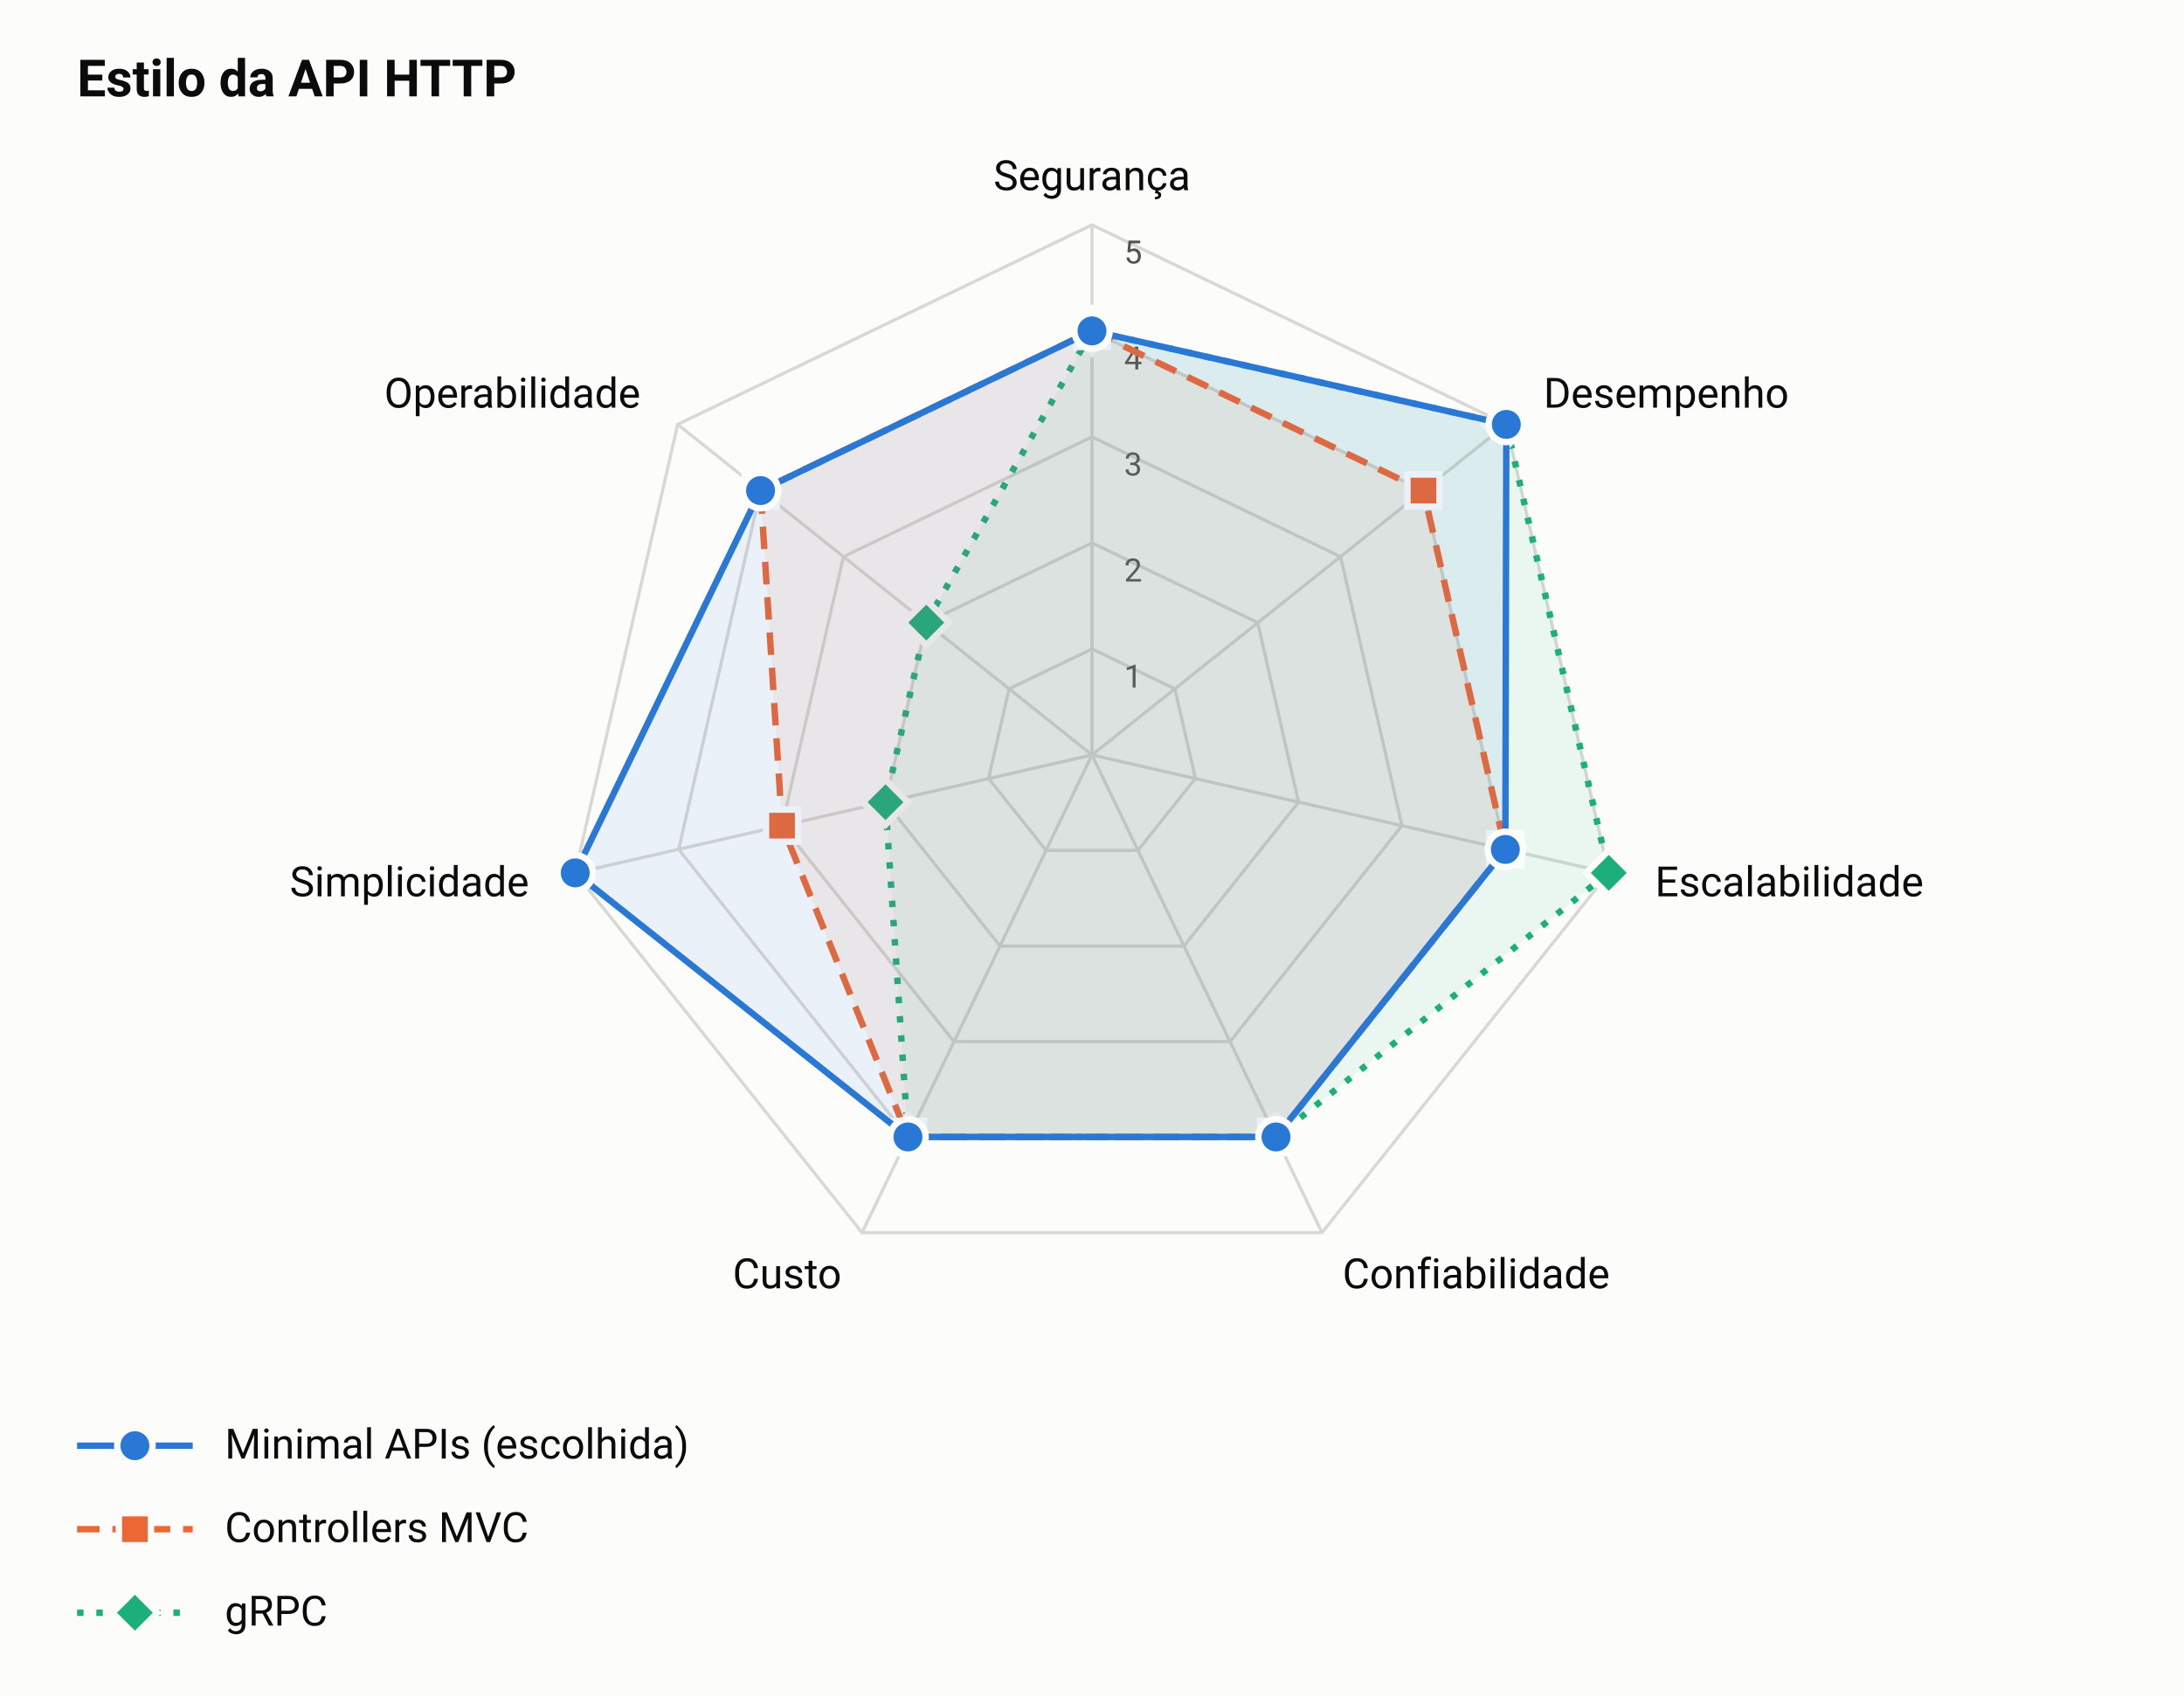
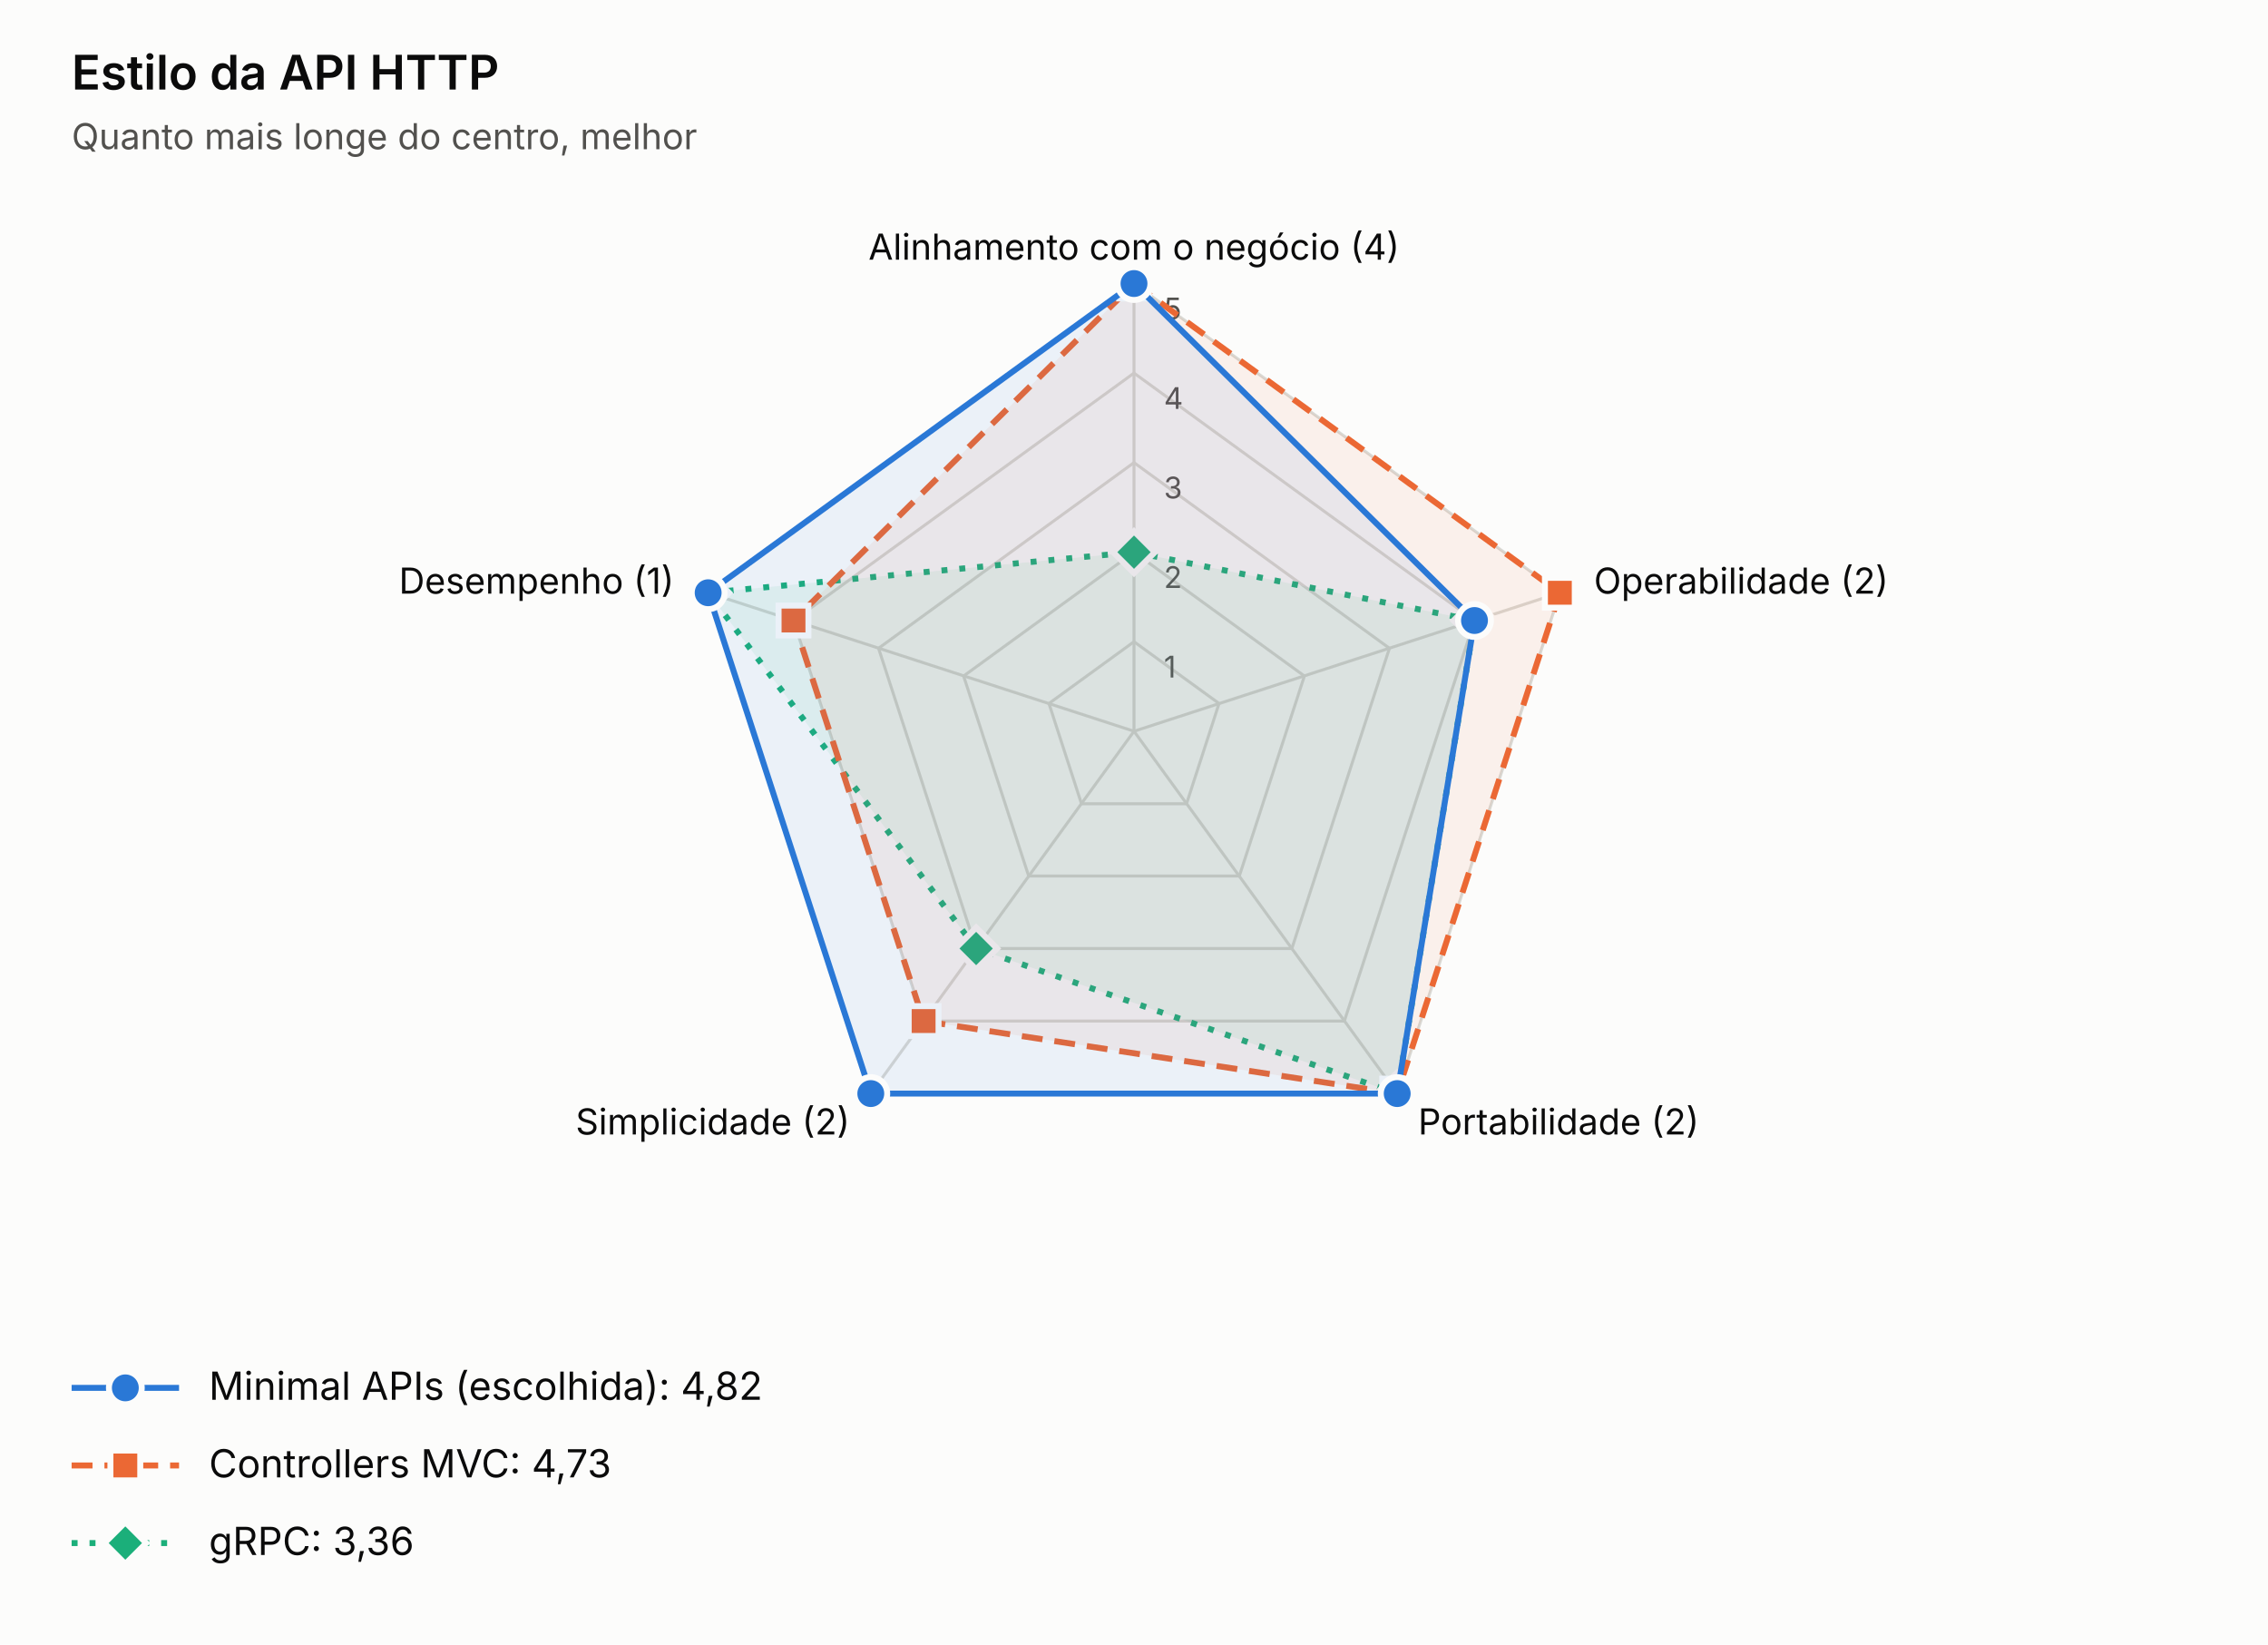
- <svg xmlns="http://www.w3.org/2000/svg" viewBox="0 0 680 528" role="img" aria-label="Estilo da API HTTP" font-family="-apple-system, 'Segoe UI', Roboto, Helvetica, Arial, sans-serif">
-   <rect width="680" height="528" fill="#fcfcfb" />
+ <svg xmlns="http://www.w3.org/2000/svg" viewBox="0 0 760 551" role="img" aria-label="Estilo da API HTTP" font-family="-apple-system, BlinkMacSystemFont, 'Segoe UI', sans-serif">
+   <rect width="760" height="551" fill="#fcfcfb" />
  <text x="24" y="30" font-size="16" font-weight="600" fill="#0b0b0b">Estilo da API HTTP</text>
-   <polygon points="340.0,202.0 365.8,214.4 372.2,242.3 354.3,264.7 325.7,264.7 307.8,242.3 314.2,214.4" fill="none" stroke="#d9d8d3" stroke-width="1" />
-   <text x="350.0" y="214.0" font-size="10" fill="#52514e">1</text>
-   <polygon points="340.0,169.0 391.6,193.8 404.3,249.7 368.6,294.5 311.4,294.5 275.7,249.7 288.4,193.8" fill="none" stroke="#d9d8d3" stroke-width="1" />
-   <text x="350.0" y="181.0" font-size="10" fill="#52514e">2</text>
-   <polygon points="340.0,136.0 417.4,173.3 436.5,257.0 383.0,324.2 297.0,324.2 243.5,257.0 262.6,173.3" fill="none" stroke="#d9d8d3" stroke-width="1" />
-   <text x="350.0" y="148.0" font-size="10" fill="#52514e">3</text>
-   <polygon points="340.0,103.0 443.2,152.7 468.7,264.4 397.3,353.9 282.7,353.9 211.3,264.4 236.8,152.7" fill="none" stroke="#d9d8d3" stroke-width="1" />
-   <text x="350.0" y="115.0" font-size="10" fill="#52514e">4</text>
-   <polygon points="340.0,70.0 469.0,132.1 500.9,271.7 411.6,383.7 268.4,383.7 179.1,271.7 211.0,132.1" fill="none" stroke="#d9d8d3" stroke-width="1" />
-   <text x="350.0" y="82.0" font-size="10" fill="#52514e">5</text>
-   <line x1="340" y1="235" x2="340.0" y2="70.0" stroke="#d9d8d3" stroke-width="1" />
-   <text x="340.0" y="59.2" text-anchor="middle" font-size="13" fill="#0b0b0b">Segurança</text>
-   <line x1="340" y1="235" x2="469.0" y2="132.1" stroke="#d9d8d3" stroke-width="1" />
-   <text x="480.6" y="126.9" text-anchor="start" font-size="13" fill="#0b0b0b">Desempenho</text>
-   <line x1="340" y1="235" x2="500.9" y2="271.7" stroke="#d9d8d3" stroke-width="1" />
-   <text x="515.3" y="279.0" text-anchor="start" font-size="13" fill="#0b0b0b">Escalabilidade</text>
-   <line x1="340" y1="235" x2="411.6" y2="383.7" stroke="#d9d8d3" stroke-width="1" />
-   <text x="418.0" y="401.0" text-anchor="start" font-size="13" fill="#0b0b0b">Confiabilidade</text>
-   <line x1="340" y1="235" x2="268.4" y2="383.7" stroke="#d9d8d3" stroke-width="1" />
-   <text x="262.0" y="401.0" text-anchor="end" font-size="13" fill="#0b0b0b">Custo</text>
-   <line x1="340" y1="235" x2="179.1" y2="271.7" stroke="#d9d8d3" stroke-width="1" />
-   <text x="164.7" y="279.0" text-anchor="end" font-size="13" fill="#0b0b0b">Simplicidade</text>
-   <line x1="340" y1="235" x2="211.0" y2="132.1" stroke="#d9d8d3" stroke-width="1" />
-   <text x="199.4" y="126.9" text-anchor="end" font-size="13" fill="#0b0b0b">Operabilidade</text>
-   <polygon points="340.0,103.0 469.0,132.1 500.9,271.7 397.3,353.9 282.7,353.9 275.7,249.7 288.4,193.8" fill="#1baf7a" fill-opacity="0.08" stroke="#1baf7a" stroke-width="2" stroke-linejoin="round" stroke-dasharray="2 4" />
-   <polygon points="340.0,96.0 347.0,103.0 340.0,110.0 333.0,103.0" fill="#1baf7a" stroke="#fcfcfb" stroke-width="2" />
-   <polygon points="469.0,125.1 476.0,132.1 469.0,139.1 462.0,132.1" fill="#1baf7a" stroke="#fcfcfb" stroke-width="2" />
-   <polygon points="500.9,264.7 507.9,271.7 500.9,278.7 493.9,271.7" fill="#1baf7a" stroke="#fcfcfb" stroke-width="2" />
-   <polygon points="397.3,346.9 404.3,353.9 397.3,360.9 390.3,353.9" fill="#1baf7a" stroke="#fcfcfb" stroke-width="2" />
-   <polygon points="282.7,346.9 289.7,353.9 282.7,360.9 275.7,353.9" fill="#1baf7a" stroke="#fcfcfb" stroke-width="2" />
-   <polygon points="275.7,242.7 282.7,249.7 275.7,256.7 268.7,249.7" fill="#1baf7a" stroke="#fcfcfb" stroke-width="2" />
-   <polygon points="288.4,186.8 295.4,193.8 288.4,200.8 281.4,193.8" fill="#1baf7a" stroke="#fcfcfb" stroke-width="2" />
-   <polygon points="340.0,103.0 443.2,152.7 468.7,264.4 397.3,353.9 282.7,353.9 243.5,257.0 236.8,152.7" fill="#eb6834" fill-opacity="0.08" stroke="#eb6834" stroke-width="2" stroke-linejoin="round" stroke-dasharray="7 4" />
-   <rect x="335.0" y="98.0" width="10" height="10" fill="#eb6834" stroke="#fcfcfb" stroke-width="2" />
-   <rect x="438.2" y="147.7" width="10" height="10" fill="#eb6834" stroke="#fcfcfb" stroke-width="2" />
-   <rect x="463.7" y="259.4" width="10" height="10" fill="#eb6834" stroke="#fcfcfb" stroke-width="2" />
-   <rect x="392.3" y="348.9" width="10" height="10" fill="#eb6834" stroke="#fcfcfb" stroke-width="2" />
-   <rect x="277.7" y="348.9" width="10" height="10" fill="#eb6834" stroke="#fcfcfb" stroke-width="2" />
-   <rect x="238.5" y="252.0" width="10" height="10" fill="#eb6834" stroke="#fcfcfb" stroke-width="2" />
-   <rect x="231.8" y="147.7" width="10" height="10" fill="#eb6834" stroke="#fcfcfb" stroke-width="2" />
-   <polygon points="340.0,103.0 469.0,132.1 468.7,264.4 397.3,353.9 282.7,353.9 179.1,271.7 236.8,152.7" fill="#2a78d6" fill-opacity="0.08" stroke="#2a78d6" stroke-width="2" stroke-linejoin="round" />
-   <circle cx="340.0" cy="103.0" r="5.5" fill="#2a78d6" stroke="#fcfcfb" stroke-width="2" />
-   <circle cx="469.0" cy="132.1" r="5.5" fill="#2a78d6" stroke="#fcfcfb" stroke-width="2" />
-   <circle cx="468.7" cy="264.4" r="5.5" fill="#2a78d6" stroke="#fcfcfb" stroke-width="2" />
-   <circle cx="397.3" cy="353.9" r="5.5" fill="#2a78d6" stroke="#fcfcfb" stroke-width="2" />
-   <circle cx="282.7" cy="353.9" r="5.5" fill="#2a78d6" stroke="#fcfcfb" stroke-width="2" />
-   <circle cx="179.1" cy="271.7" r="5.5" fill="#2a78d6" stroke="#fcfcfb" stroke-width="2" />
-   <circle cx="236.8" cy="152.7" r="5.5" fill="#2a78d6" stroke="#fcfcfb" stroke-width="2" />
-   <line x1="24" y1="450" x2="60" y2="450" stroke="#2a78d6" stroke-width="2" />
-   <circle cx="42.0" cy="450.0" r="5.5" fill="#2a78d6" stroke="#fcfcfb" stroke-width="2" />
-   <text x="70" y="454" font-size="13" fill="#0b0b0b">Minimal APIs (escolhida)</text>
-   <line x1="24" y1="476" x2="60" y2="476" stroke="#eb6834" stroke-width="2" stroke-dasharray="7 4" />
-   <rect x="37.0" y="471.0" width="10" height="10" fill="#eb6834" stroke="#fcfcfb" stroke-width="2" />
-   <text x="70" y="480" font-size="13" fill="#0b0b0b">Controllers MVC</text>
-   <line x1="24" y1="502" x2="60" y2="502" stroke="#1baf7a" stroke-width="2" stroke-dasharray="2 4" />
-   <polygon points="42.0,495.0 49.0,502.0 42.0,509.0 35.0,502.0" fill="#1baf7a" stroke="#fcfcfb" stroke-width="2" />
-   <text x="70" y="506" font-size="13" fill="#0b0b0b">gRPC</text>
+   <text x="24" y="50" font-size="12" fill="#52514e">Quanto mais longe do centro, melhor</text>
+   <polygon points="380.0,215.0 408.5,235.7 397.6,269.3 362.4,269.3 351.5,235.7" fill="none" stroke="#d9d8d3" stroke-width="1" />
+   <text x="390.0" y="227.0" font-size="10" fill="#52514e">1</text>
+   <polygon points="380.0,185.0 437.1,226.5 415.3,293.5 344.7,293.5 322.9,226.5" fill="none" stroke="#d9d8d3" stroke-width="1" />
+   <text x="390.0" y="197.0" font-size="10" fill="#52514e">2</text>
+   <polygon points="380.0,155.0 465.6,217.2 432.9,317.8 327.1,317.8 294.4,217.2" fill="none" stroke="#d9d8d3" stroke-width="1" />
+   <text x="390.0" y="167.0" font-size="10" fill="#52514e">3</text>
+   <polygon points="380.0,125.0 494.1,207.9 450.5,342.1 309.5,342.1 265.9,207.9" fill="none" stroke="#d9d8d3" stroke-width="1" />
+   <text x="390.0" y="137.0" font-size="10" fill="#52514e">4</text>
+   <polygon points="380.0,95.0 522.7,198.6 468.2,366.4 291.8,366.4 237.3,198.6" fill="none" stroke="#d9d8d3" stroke-width="1" />
+   <text x="390.0" y="107.0" font-size="10" fill="#52514e">5</text>
+   <line x1="380" y1="245" x2="380.0" y2="95.0" stroke="#d9d8d3" stroke-width="1" />
+   <text x="380.0" y="87.0" text-anchor="middle" font-size="12" fill="#0b0b0b">Alinhamento com o negócio (4)</text>
+   <line x1="380" y1="245" x2="522.7" y2="198.6" stroke="#d9d8d3" stroke-width="1" />
+   <text x="534.1" y="198.9" text-anchor="start" font-size="12" fill="#0b0b0b">Operabilidade (2)</text>
+   <line x1="380" y1="245" x2="468.2" y2="366.4" stroke="#d9d8d3" stroke-width="1" />
+   <text x="475.2" y="380.1" text-anchor="start" font-size="12" fill="#0b0b0b">Portabilidade (2)</text>
+   <line x1="380" y1="245" x2="291.8" y2="366.4" stroke="#d9d8d3" stroke-width="1" />
+   <text x="284.8" y="380.1" text-anchor="end" font-size="12" fill="#0b0b0b">Simplicidade (2)</text>
+   <line x1="380" y1="245" x2="237.3" y2="198.6" stroke="#d9d8d3" stroke-width="1" />
+   <text x="225.9" y="198.9" text-anchor="end" font-size="12" fill="#0b0b0b">Desempenho (1)</text>
+   <polygon points="380.0,185.0 494.1,207.9 468.2,366.4 327.1,317.8 237.3,198.6" fill="#1baf7a" fill-opacity="0.08" stroke="#1baf7a" stroke-width="2" stroke-linejoin="round" stroke-dasharray="2 4" />
+   <polygon points="380.0,178.0 387.0,185.0 380.0,192.0 373.0,185.0" fill="#1baf7a" stroke="#fcfcfb" stroke-width="2" />
+   <polygon points="494.1,200.9 501.1,207.9 494.1,214.9 487.1,207.9" fill="#1baf7a" stroke="#fcfcfb" stroke-width="2" />
+   <polygon points="468.2,359.4 475.2,366.4 468.2,373.4 461.2,366.4" fill="#1baf7a" stroke="#fcfcfb" stroke-width="2" />
+   <polygon points="327.1,310.8 334.1,317.8 327.1,324.8 320.1,317.8" fill="#1baf7a" stroke="#fcfcfb" stroke-width="2" />
+   <polygon points="237.3,191.6 244.3,198.6 237.3,205.6 230.3,198.6" fill="#1baf7a" stroke="#fcfcfb" stroke-width="2" />
+   <polygon points="380.0,95.0 522.7,198.6 468.2,366.4 309.5,342.1 265.9,207.9" fill="#eb6834" fill-opacity="0.08" stroke="#eb6834" stroke-width="2" stroke-linejoin="round" stroke-dasharray="7 4" />
+   <rect x="375.0" y="90.0" width="10" height="10" fill="#eb6834" stroke="#fcfcfb" stroke-width="2" />
+   <rect x="517.7" y="193.6" width="10" height="10" fill="#eb6834" stroke="#fcfcfb" stroke-width="2" />
+   <rect x="463.2" y="361.4" width="10" height="10" fill="#eb6834" stroke="#fcfcfb" stroke-width="2" />
+   <rect x="304.5" y="337.1" width="10" height="10" fill="#eb6834" stroke="#fcfcfb" stroke-width="2" />
+   <rect x="260.9" y="202.9" width="10" height="10" fill="#eb6834" stroke="#fcfcfb" stroke-width="2" />
+   <polygon points="380.0,95.0 494.1,207.9 468.2,366.4 291.8,366.4 237.3,198.6" fill="#2a78d6" fill-opacity="0.08" stroke="#2a78d6" stroke-width="2" stroke-linejoin="round" />
+   <circle cx="380.0" cy="95.0" r="5.5" fill="#2a78d6" stroke="#fcfcfb" stroke-width="2" />
+   <circle cx="494.1" cy="207.9" r="5.5" fill="#2a78d6" stroke="#fcfcfb" stroke-width="2" />
+   <circle cx="468.2" cy="366.4" r="5.5" fill="#2a78d6" stroke="#fcfcfb" stroke-width="2" />
+   <circle cx="291.8" cy="366.4" r="5.5" fill="#2a78d6" stroke="#fcfcfb" stroke-width="2" />
+   <circle cx="237.3" cy="198.6" r="5.5" fill="#2a78d6" stroke="#fcfcfb" stroke-width="2" />
+   <line x1="24" y1="465" x2="60" y2="465" stroke="#2a78d6" stroke-width="2" />
+   <circle cx="42.0" cy="465.0" r="5.5" fill="#2a78d6" stroke="#fcfcfb" stroke-width="2" />
+   <text x="70" y="469" font-size="13" fill="#0b0b0b">Minimal APIs (escolhida): 4,82</text>
+   <line x1="24" y1="491" x2="60" y2="491" stroke="#eb6834" stroke-width="2" stroke-dasharray="7 4" />
+   <rect x="37.0" y="486.0" width="10" height="10" fill="#eb6834" stroke="#fcfcfb" stroke-width="2" />
+   <text x="70" y="495" font-size="13" fill="#0b0b0b">Controllers MVC: 4,73</text>
+   <line x1="24" y1="517" x2="60" y2="517" stroke="#1baf7a" stroke-width="2" stroke-dasharray="2 4" />
+   <polygon points="42.0,510.0 49.0,517.0 42.0,524.0 35.0,517.0" fill="#1baf7a" stroke="#fcfcfb" stroke-width="2" />
+   <text x="70" y="521" font-size="13" fill="#0b0b0b">gRPC: 3,36</text>
</svg>
